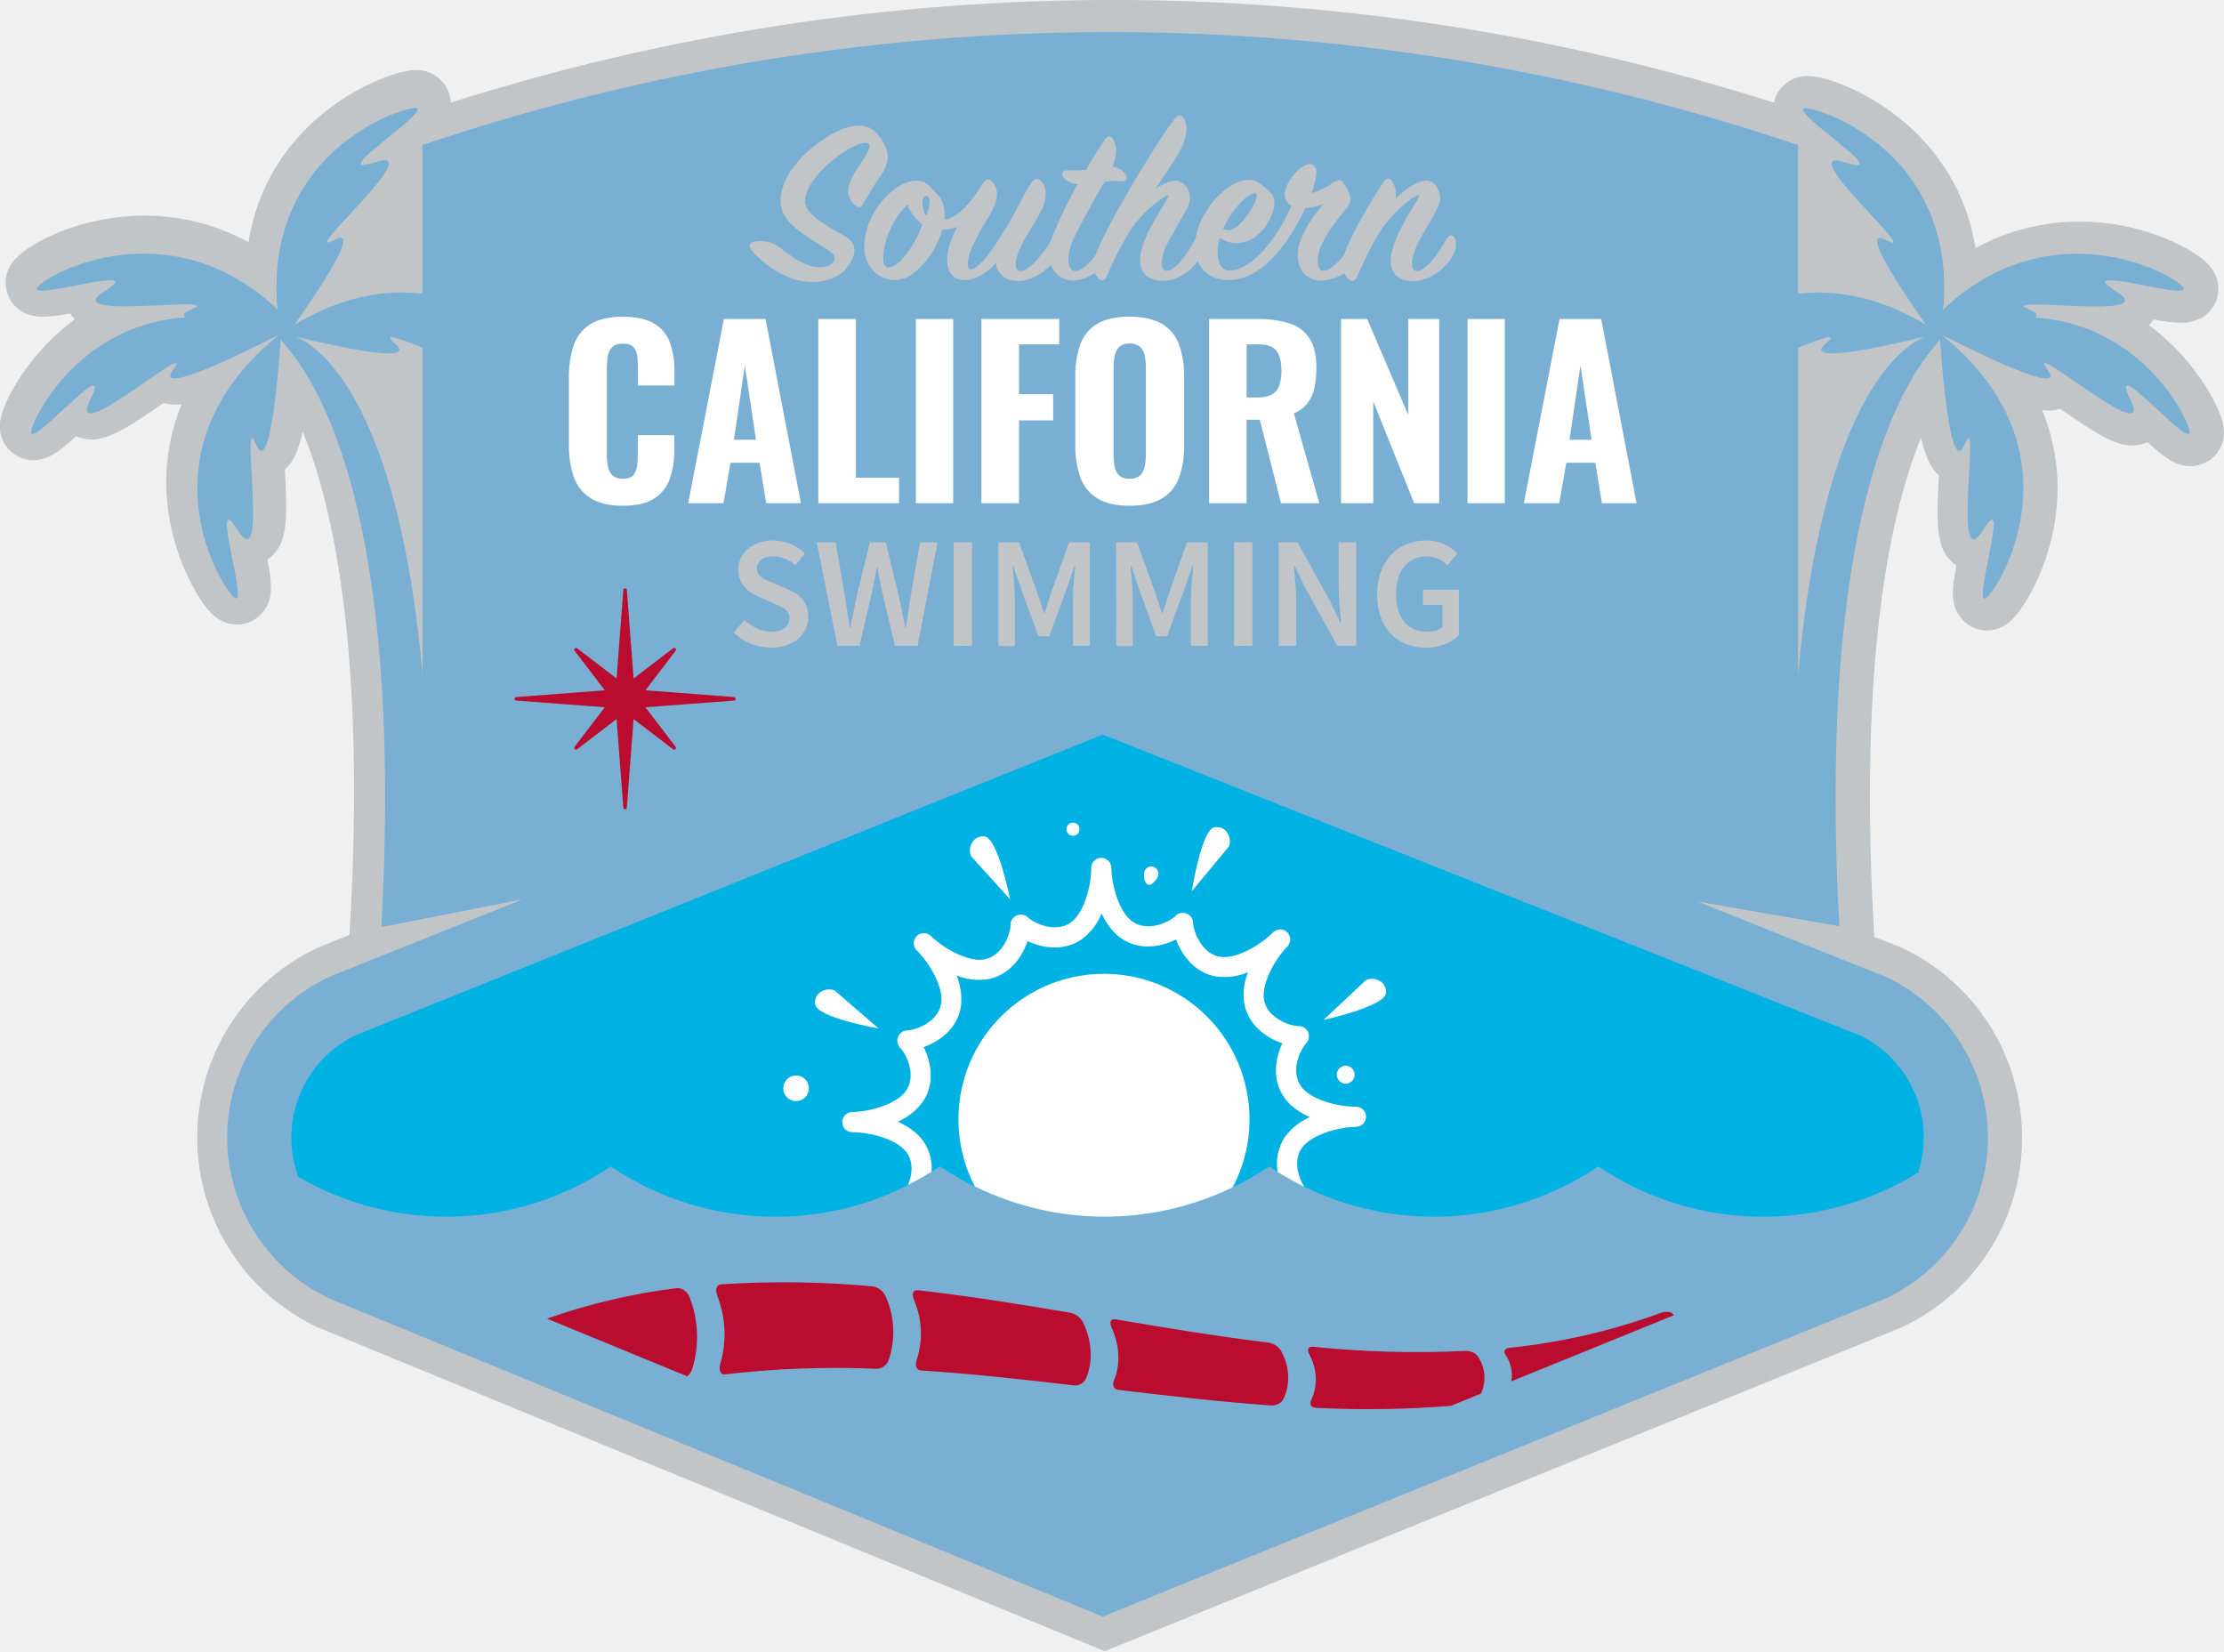
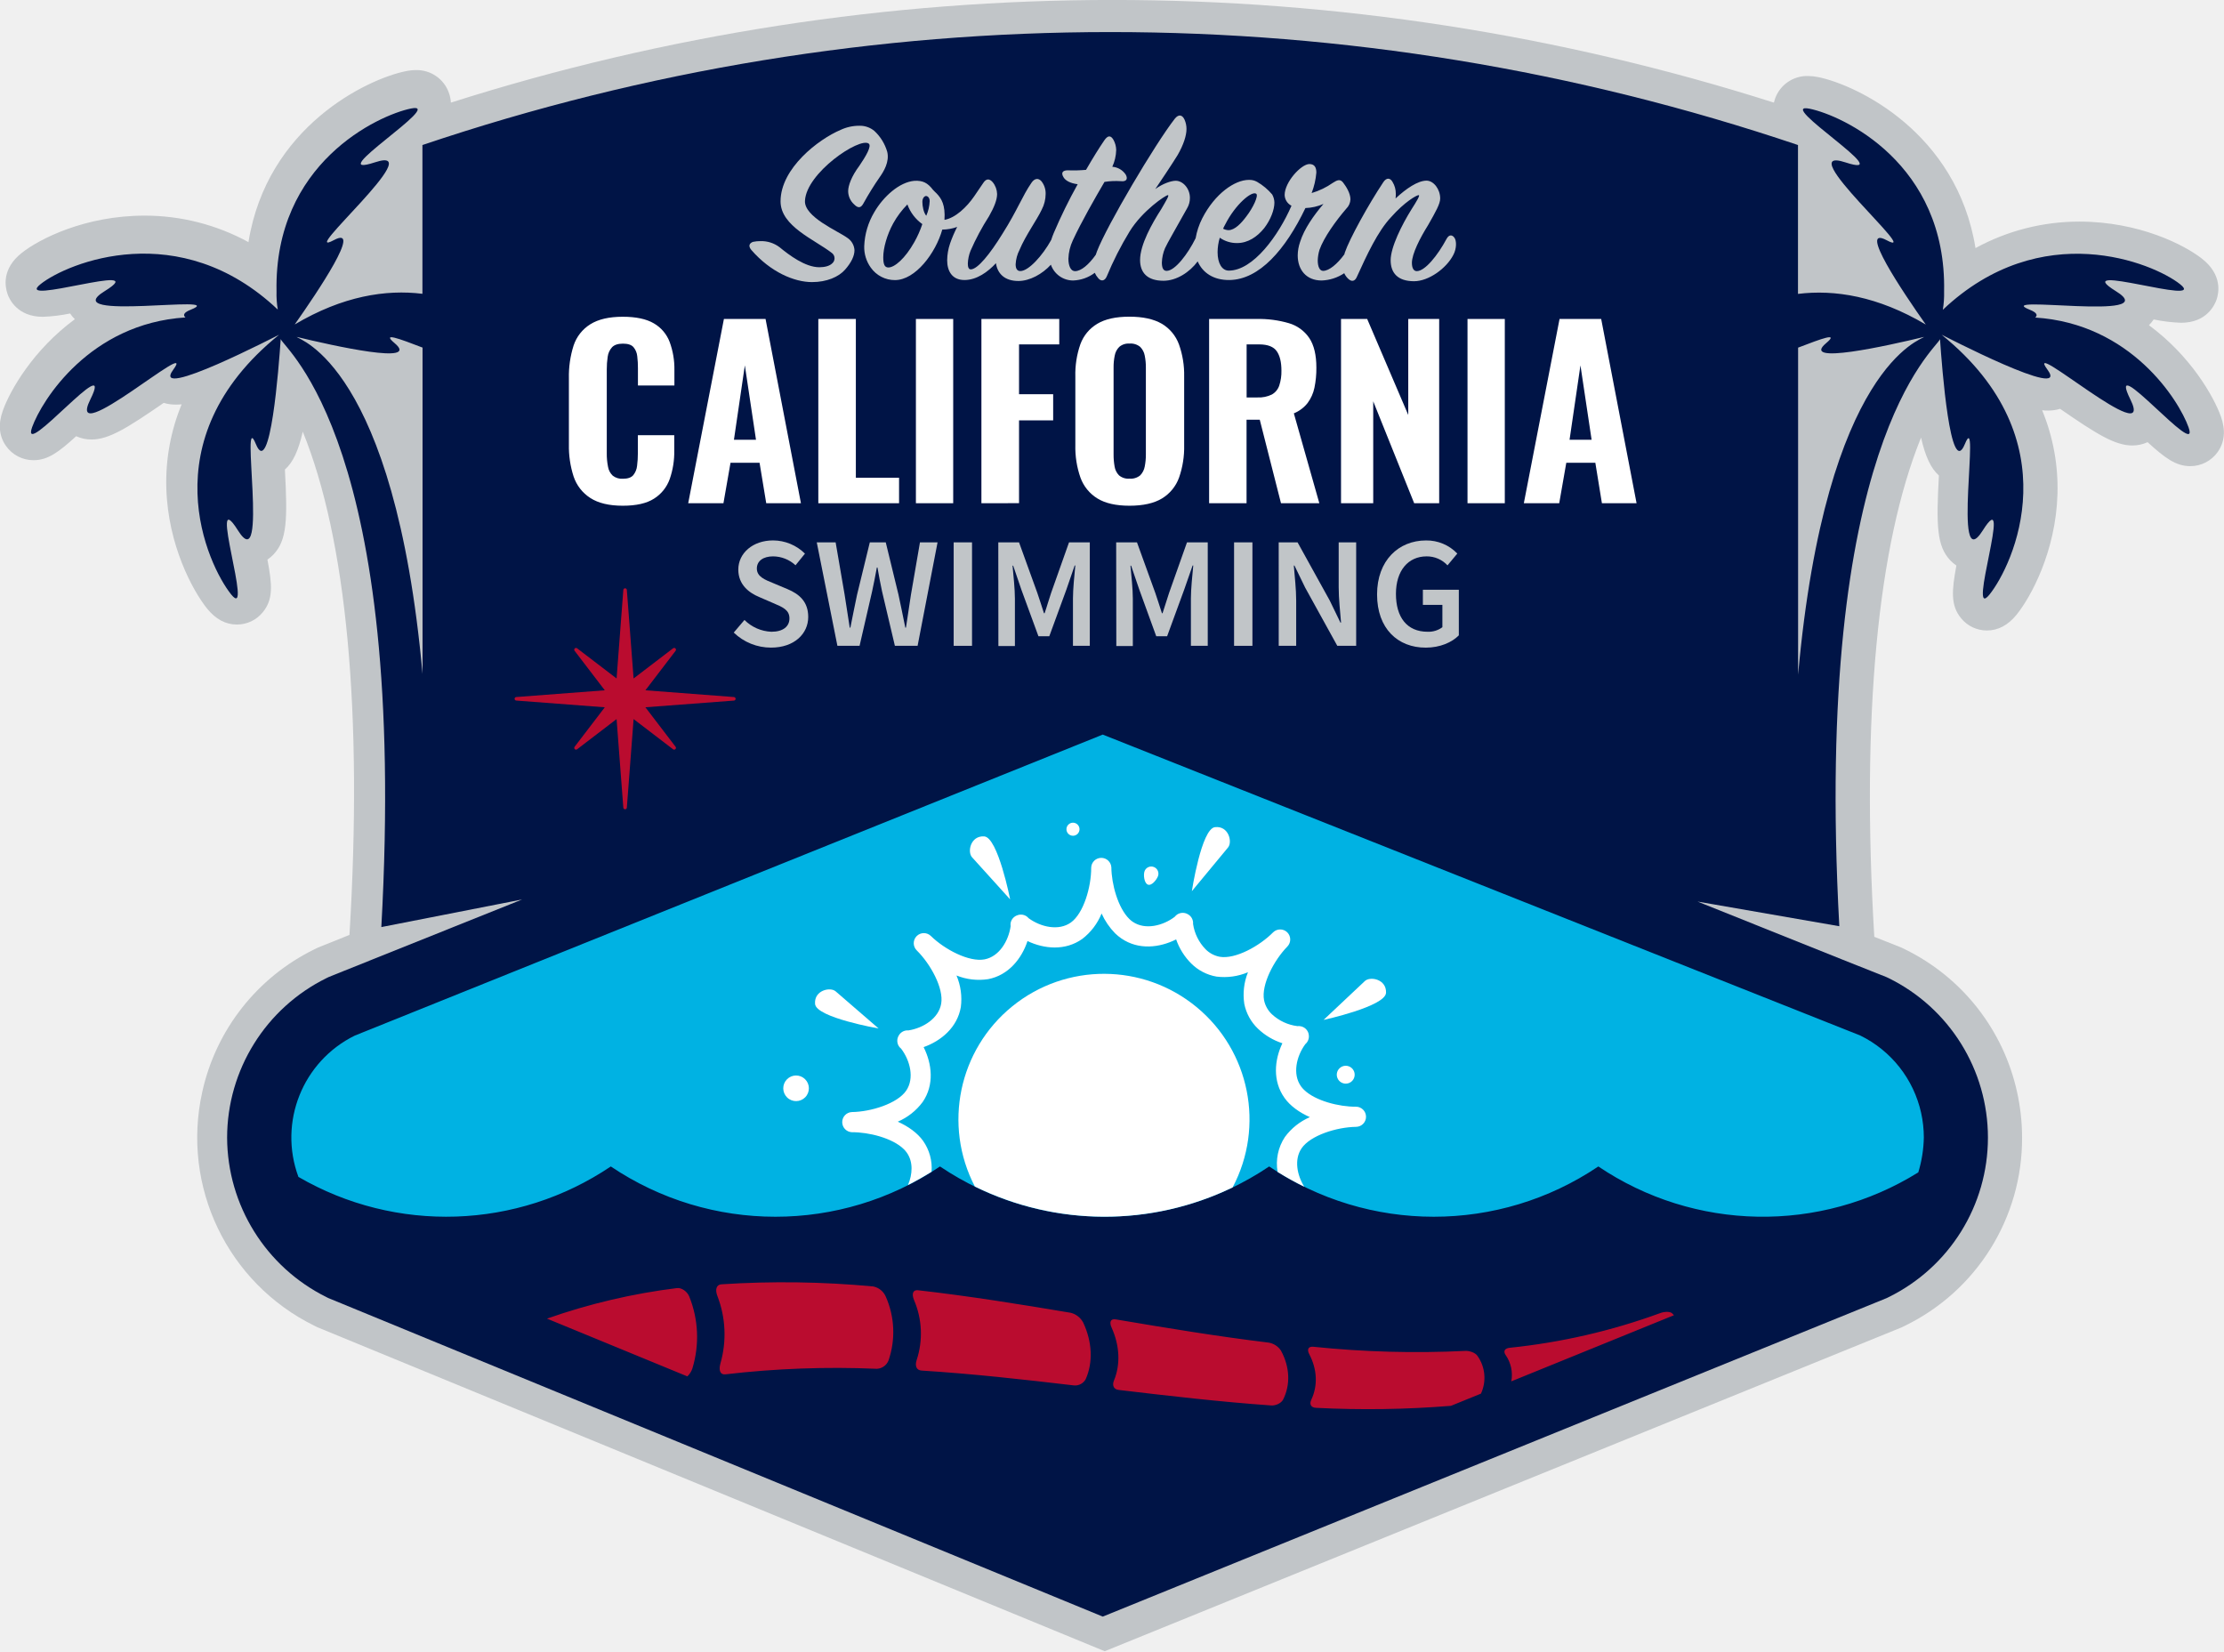
<svg xmlns="http://www.w3.org/2000/svg" viewBox="0 0 942.82 700">
  <defs>
-     <style>.cls-1{fill:#c1c5c8;}.cls-2{fill:#7aafd4;}.cls-3{fill:#fff;}.cls-4{fill:#ba0c2f;}.cls-5{fill:#00b2e3;}</style>
+     <style>.cls-1{fill:#c1c5c8;}.cls-2{fill:#001446;}.cls-3{fill:#fff;}.cls-4{fill:#ba0c2f;}.cls-5{fill:#00b2e3;}</style>
  </defs>
  <g id="Layer_2" data-name="Layer 2">
    <g id="Primary">
      <path class="cls-1" d="M134.55,562.65l-1.21-.6a88.87,88.87,0,0,1-47.59-99.17,88.47,88.47,0,0,1,47.59-60.47l1.34-.66,13.47-5.42c5.72-94.17-1.25-167.79-19.8-213.34-1.79,7.95-4.17,13.1-7.57,16.06,1.13,21.21.92,29.95-4.84,36a15.15,15.15,0,0,1-2.57,2.18c2.06,10.79,2.5,16.91-2,22.35a14.09,14.09,0,0,1-10.93,5.18c-4.79,0-9-2.27-12.64-6.76-6.09-7.56-16.57-26.83-17.29-51a86.45,86.45,0,0,1,6.5-35.6,22.13,22.13,0,0,1-2.61.12,17,17,0,0,1-5-.73c-15.63,10.79-23.31,15.53-30.62,15.53a15.53,15.53,0,0,1-6.49-1.4c-7.43,6.77-12,10.17-18.12,10.17a14.22,14.22,0,0,1-11.6-6c-3-4.21-3.42-9.28-1.35-15.06,3.08-8.62,12.87-25.72,30.51-38.71a13.17,13.17,0,0,1-2-2.43,68.38,68.38,0,0,1-11.57,1.41c-10.8,0-14.23-7.47-15-9.76-1-3-2.5-10.55,6.06-17.33,7.41-5.87,26.72-15.8,52.11-15.8a91.68,91.68,0,0,1,44,11.23c7.91-49.12,50.49-69.16,66.59-72.44a21.7,21.7,0,0,1,4.41-.49,14.46,14.46,0,0,1,13.92,9.5,15.32,15.32,0,0,1,.9,4.29,925.33,925.33,0,0,1,560.85,0c.14-.58.32-1.17.53-1.78a14.46,14.46,0,0,1,13.93-9.5,22.36,22.36,0,0,1,4.4.48C787,36,829.57,56.06,837.47,105.17a91.68,91.68,0,0,1,44-11.23c25.39,0,44.71,9.93,52.12,15.81,8.55,6.77,7.08,14.37,6.06,17.32-.8,2.29-4.24,9.76-15,9.76A68.37,68.37,0,0,1,913,135.42a14,14,0,0,1-2,2.44c17.63,13,27.41,30.08,30.5,38.7,2.07,5.78,1.61,10.85-1.35,15.05a14.19,14.19,0,0,1-11.6,6c-6.11,0-10.69-3.39-18.12-10.16a15.48,15.48,0,0,1-6.48,1.4h0c-7.31,0-15-4.74-30.62-15.54a17,17,0,0,1-5,.74,20.3,20.3,0,0,1-2.6-.13,86.46,86.46,0,0,1,6.49,35.61c-.71,24.18-11.2,43.45-17.29,51-3.6,4.48-7.85,6.75-12.64,6.75a14.09,14.09,0,0,1-10.92-5.18c-4.46-5.44-4-11.56-2-22.35a15.55,15.55,0,0,1-2.57-2.18c-5.76-6.08-6-14.81-4.84-36-3.4-3-5.78-8.11-7.57-16.07C796,230.78,789,303.79,794.57,397.14l11.48,4.56,1.42.69a88.45,88.45,0,0,1,47.62,60.53,89.54,89.54,0,0,1,2.13,19.31,88.34,88.34,0,0,1-49.73,79.83l-1.28.63L468.33,700Z" />
      <path class="cls-2" d="M927.79,181.14c-4.12-11.55-24.52-43.95-65-46.52,1.17-1,.67-2.12-2.29-3.3-17.06-6.81,57.74,5.28,36.51-7.87s39.57,6.78,27.15-3c-11.33-9-58.84-28.59-100.54,10.88a40.58,40.58,0,0,0,.54-7.76c1.09-54.37-43.14-74.65-57-77.48-15.52-3.17,38.88,30.51,15.15,22.74s33.67,41.67,17.48,33c-12.34-6.6,6.78,21.82,16.61,35.76-20.38-12.07-38.68-14.91-54.18-13V61.48a911.58,911.58,0,0,0-583.14,0v63.07c-15.49-1.91-33.78.92-54.14,13,9.82-13.94,28.94-42.36,16.61-35.76-16.2,8.67,41.22-40.78,17.48-33S189.75,42.87,174.23,46c-13.84,2.83-58.06,23.11-57,77.48a39.69,39.69,0,0,0,.53,7.76C76.1,91.81,28.59,111.42,17.26,120.4c-12.42,9.83,48.38-10.11,27.15,3s53.56,1.06,36.51,7.87c-3,1.18-3.46,2.29-2.3,3.3-40.45,2.57-60.85,35-65,46.52C8.31,196.05,49.35,147,38.29,169.36s46-27.44,35.15-12.63c-10.06,13.7,44.86-14.9,44.89-14.83C63,186.58,88.14,239.75,98,252s-10.44-48.31,2.86-27.17.69-53.57,7.62-36.56c6.09,14.95,9.73-32.75,10.52-44.53,1.66,4.42,54,44.38,42.66,249.27l59.69-11.7L146,411.51l0,0-6.7,2.7-.9.44a75.5,75.5,0,0,0-42.12,67.62,75.83,75.83,0,0,0,42.12,67.62l.81.4L467.49,685.32l332.28-135,.86-.42a75.36,75.36,0,0,0,0-135.26l-1-.46-19.1-7.59h0L719.64,382.2l60.1,10.45c-11.21-204.56,41-244.46,42.69-248.88.79,11.78,4.42,59.48,10.51,44.53,6.93-17-5.68,57.7,7.62,36.56s-7.06,39.52,2.86,27.17,35-65.45-20.31-110.13c0-.07,54.95,28.53,44.89,14.83-10.88-14.81,46.2,35,35.14,12.63S933.13,196.05,927.79,181.14ZM179.13,285.69c-11.89-131.14-52.75-141.8-53.39-142.87,15.57,3.76,52.76,12.06,41.55,2.65-5.67-4.77,1.87-1.94,11.84,1.88Zm583.14.33V147.37c10-3.83,17.55-6.67,11.88-1.9-11.22,9.41,26,1.11,41.55-2.65C815.05,143.89,774.12,154.57,762.27,286Z" />
      <path class="cls-3" d="M264,214.39q-8.67,0-13.74-3.28a17.29,17.29,0,0,1-7.09-9.11,41.55,41.55,0,0,1-2-13.55V160.39a42.89,42.89,0,0,1,2-13.93,16.86,16.86,0,0,1,7.09-9q5.07-3.18,13.74-3.18c5.6,0,10,.93,13.17,2.79A15.38,15.38,0,0,1,283.9,145a32.94,32.94,0,0,1,2,11.86v6.56H270.44v-7.33a40.34,40.34,0,0,0-.29-5.06,7,7,0,0,0-1.59-3.86c-.86-1-2.36-1.49-4.48-1.49s-3.66.51-4.63,1.54a7.4,7.4,0,0,0-1.83,4,35,35,0,0,0-.39,5.45v35.49a27.67,27.67,0,0,0,.53,5.73,6.7,6.7,0,0,0,2,3.76,6.31,6.31,0,0,0,4.29,1.31c2.06,0,3.52-.5,4.39-1.5a7.49,7.49,0,0,0,1.64-4,40.64,40.64,0,0,0,.33-5.3V184.5h15.43V191a34.91,34.91,0,0,1-1.93,12.1,16.23,16.23,0,0,1-6.65,8.29Q272.56,214.4,264,214.39Z" />
      <path class="cls-3" d="M291.75,213.33l15.14-78.11h17.65l15,78.11H324.83L322,196.17H309.69l-3,17.16Zm19.39-26.9h9.35l-4.73-31.54Z" />
      <path class="cls-3" d="M346.91,213.33V135.22h15.91v67.31h18.32v10.8Z" />
      <path class="cls-3" d="M388.28,213.33V135.22h15.81v78.11Z" />
      <path class="cls-3" d="M416.05,213.33V135.22h33V146H432v21.12h14.47v11.09H432v35.1Z" />
      <path class="cls-3" d="M478.82,214.39q-8.58,0-13.59-3.08a17.21,17.21,0,0,1-7.19-8.83,39,39,0,0,1-2.17-13.74V159.62A38.59,38.59,0,0,1,458,145.93a16.71,16.71,0,0,1,7.19-8.68q5-3,13.59-3t13.75,3A16.89,16.89,0,0,1,499.8,146,38.28,38.28,0,0,1,502,159.62v29.12a39,39,0,0,1-2.17,13.74,17.14,17.14,0,0,1-7.23,8.83Q487.5,214.39,478.82,214.39Zm0-11.47a6.36,6.36,0,0,0,4.54-1.4,7.13,7.13,0,0,0,1.93-3.76,25.52,25.52,0,0,0,.48-5.07V155.76a24.63,24.63,0,0,0-.48-5,7,7,0,0,0-1.93-3.71,6.32,6.32,0,0,0-4.54-1.4,6,6,0,0,0-4.33,1.4,6.91,6.91,0,0,0-1.93,3.71,23.94,23.94,0,0,0-.48,5v36.93a28.09,28.09,0,0,0,.43,5.07,6.8,6.8,0,0,0,1.88,3.76A6.16,6.16,0,0,0,478.82,202.92Z" />
      <path class="cls-3" d="M512.58,213.33V135.22h20.24A45.22,45.22,0,0,1,546.37,137a15.8,15.8,0,0,1,8.68,6.31c2,3,3,7.2,3,12.54a40.21,40.21,0,0,1-.82,8.53,16.5,16.5,0,0,1-2.89,6.46,14.28,14.28,0,0,1-5.84,4.39l10.8,38.09H543.05l-9-35.39h-5.6v35.39Zm15.9-44.84h4.63a12.49,12.49,0,0,0,6.08-1.25,6.88,6.88,0,0,0,3.13-3.81,18.88,18.88,0,0,0,.92-6.32q0-5.4-2-8.24T533.89,146h-5.41Z" />
      <path class="cls-3" d="M568.5,213.33V135.22h11.09L597,175.91V135.22h13.11v78.11h-10.6l-17.36-43.2v43.2Z" />
      <path class="cls-3" d="M622.12,213.33V135.22h15.81v78.11Z" />
      <path class="cls-3" d="M646,213.33l15.14-78.11h17.65l15,78.11H679.1l-2.79-17.16H664l-3,17.16Zm19.38-26.9h9.35L670,154.89Z" />
      <path class="cls-1" d="M311.06,268.16l4.54-5.34a17.17,17.17,0,0,0,11.42,5c4.94,0,7.65-2.24,7.65-5.66,0-3.61-2.83-4.77-6.81-6.46l-6-2.6c-4.32-1.8-8.87-5.22-8.87-11.63,0-7,6.17-12.37,14.73-12.37a19.23,19.23,0,0,1,13.53,5.6l-4,4.93a14.15,14.15,0,0,0-9.53-3.77c-4.16,0-6.87,1.95-6.87,5.15,0,3.45,3.34,4.73,7,6.22l5.92,2.48c5.22,2.17,8.86,5.47,8.86,11.83,0,7.11-5.9,13-15.75,13A22.62,22.62,0,0,1,311.06,268.16Z" />
      <path class="cls-1" d="M346.25,229.92h8l3.81,22.16c.71,4.67,1.46,9.33,2.17,14h.27c.91-4.67,1.88-9.37,2.84-14l5.4-22.16h6.76l5.39,22.16c1,4.55,1.93,9.29,2.9,14h.27c.71-4.71,1.41-9.41,2.12-14L390,229.92h7.46L389,273.78h-9.63l-5.45-23.1q-1.08-5.1-1.93-10.09h-.27q-.9,5-2,10.09l-5.32,23.1H355Z" />
      <path class="cls-1" d="M404.29,229.92h7.78v43.86h-7.78Z" />
      <path class="cls-1" d="M423.21,229.92H432l7.75,21.43c1,2.79,1.85,5.75,2.82,8.62h.27c1-2.87,1.79-5.83,2.76-8.62l7.59-21.43H462v43.86h-7.14V253.72c0-4.06.61-9.89,1-14h-.27L452.05,250l-7.22,19.71h-4.61L433,250l-3.48-10.2h-.27c.37,4.07,1,9.9,1,14v20.06h-7Z" />
      <path class="cls-1" d="M473.18,229.92H482l7.76,21.43c1,2.79,1.85,5.75,2.82,8.62h.26c1-2.87,1.8-5.83,2.77-8.62l7.59-21.43H512v43.86h-7.14V253.72c0-4.06.62-9.89,1-14h-.27L502,250l-7.22,19.71h-4.62L483,250l-3.49-10.2h-.27c.38,4.07,1,9.9,1,14v20.06h-7Z" />
      <path class="cls-1" d="M523.16,229.92h7.78v43.86h-7.78Z" />
      <path class="cls-1" d="M542.08,229.92h8l13.63,24.65,4.54,9.37h.26c-.37-4.54-1-10.09-1-15V229.92h7.41v43.86h-8l-13.63-24.69-4.53-9.33h-.27c.37,4.65,1,9.93,1,14.81v19.21h-7.4Z" />
      <path class="cls-1" d="M583.78,252c0-14.36,9.09-22.89,20.76-22.89a18,18,0,0,1,13.26,5.56l-4.16,5a11.91,11.91,0,0,0-8.86-3.81c-7.78,0-13,6-13,15.89s4.64,16.07,13.44,16.07a9.83,9.83,0,0,0,6.25-1.93v-9.47H603.2V250h15.24v19.34c-2.92,3-8,5.21-14,5.21C592.6,274.59,583.78,266.51,583.78,252Z" />
      <path class="cls-1" d="M376.13,64.38a19.42,19.42,0,0,0-5.48-8.89,9.55,9.55,0,0,0-6.31-2.18,18.52,18.52,0,0,0-8,1.76c-9.31,3.93-25.44,16.24-25.44,30.3,0,10.55,14.37,16.13,21.82,21.92a2.82,2.82,0,0,1,.1,4.34c-1.13,1.14-3.2,1.66-5.48,1.66-6,0-12.82-5.17-16.85-8.48a12.77,12.77,0,0,0-8.07-2.59,14.37,14.37,0,0,0-3.2.31c-1.45.52-2.17,1.66-.73,3.41,8.17,9.41,18.2,13.65,25.75,13.65,6.2,0,11.27-2.17,14-5.27s4-5.89,4-8.27a6.71,6.71,0,0,0-3.1-5.27c-4-2.9-18.2-8.79-17.89-15.62.52-11.89,23.16-27.09,27-24.3,1.45,1-1.34,5.59-3.93,9.41-3.41,4.55-4.76,8.48-4.76,10.76a7.64,7.64,0,0,0,2.49,5.58c2,2.07,3.1,1.24,4-.41A127,127,0,0,1,373,75C374.58,72.75,377.16,68.62,376.13,64.38Z" />
      <path class="cls-1" d="M616.64,100.88c-.93-1.45-2.38-1.55-3.41.41-3.72,6.93-9.1,13.65-12.62,13.65-1.34,0-2.06-1.34-2.06-3.51,0-3.83,3.51-10.65,6.82-15.93,3.31-5.79,5.17-9.1,5.17-11.37,0-3.93-2.79-7.55-5.79-7.55-3.72,0-8.69,3.41-13.13,7.55a13.68,13.68,0,0,0,.1-2.07,9.35,9.35,0,0,0-1.34-4.86c-1-1.86-2.59-2-3.93,0-6.41,9.62-14.37,24.09-16.34,29.88-.08.26-.14.5-.2.75-3,4.11-6.48,7-9,7-1.45,0-2.28-1.76-2.28-4.45a17.15,17.15,0,0,1,.73-4.45c1.86-5.27,6.92-12.3,11.37-17.47a5.81,5.81,0,0,0,1.76-3.93c0-2.58-1.76-5.38-3.1-7.13s-2.69-.93-4.35.1a30.76,30.76,0,0,1-9,4.34,31.15,31.15,0,0,0,2-8.68c0-2.28-.82-3.62-3-3.62-3.51.1-10.44,7.65-10.44,13.13a5.3,5.3,0,0,0,2.9,4.55c-5.48,12.61-16.24,27.5-26.58,27.5-2.89,0-4.75-3.1-4.75-7.85a21.81,21.81,0,0,1,.93-6.1,12.52,12.52,0,0,0,7.34,2.27c4.55,0,8.48-2.59,11.48-6.31,2.79-3.62,4.34-7.86,4.34-10.85a7.37,7.37,0,0,0-.93-3.42,24.29,24.29,0,0,0-6.41-5.37,6.6,6.6,0,0,0-3.52-.83c-5.89,0-14.37,5.79-19.75,16.34a29.65,29.65,0,0,0-2.79,8.41.75.75,0,0,0-.1.17c-3.11,6.31-8.59,13.65-12.21,13.65-1.44,0-2-1.35-2-3.52a16.8,16.8,0,0,1,1.34-6.1c1.14-2.48,3.73-6.82,9.41-17a8.48,8.48,0,0,0,1.14-4.34c0-4-3-7.24-6-7.24-2,0-5.58,1.24-8.68,3.52,1-1.45,7.44-11.07,9.51-14.48,2.48-4.34,3.72-8.17,3.72-11a9.64,9.64,0,0,0-.82-3.93c-.93-2.07-2.49-2.48-4.14-.41-8.38,10.75-28.85,45.39-33,56.25-.19.5-.36,1-.5,1.43-2.93,4.12-6.16,6.94-8.81,6.94-1.76,0-2.79-2.17-2.79-5.27a19.62,19.62,0,0,1,1.86-7.75c3.62-7.86,9.51-18.1,13.44-24.82a31.13,31.13,0,0,1,6.83-.31c2.48.31,3.2-.93,2.17-2.79a7.46,7.46,0,0,0-5.69-3.31,18.21,18.21,0,0,0,1.65-7.14,9.31,9.31,0,0,0-1.13-4.23c-1.14-2-2.38-2.07-3.93.2C465.78,63,463.61,66.45,460.4,72a59.05,59.05,0,0,1-7.44.21c-2.38-.11-3.41.93-2,3.1.83,1.24,2.69,2.38,5.9,2.79a216.1,216.1,0,0,0-10.14,20.68c-.43,1-.78,2-1.07,2.92-3.74,6.77-9.65,13.21-13.09,13.21-1.35,0-2-1-2-2.89a15,15,0,0,1,1.66-6.11c2.48-6,7.44-12.82,9.41-17.06a14.46,14.46,0,0,0,1.65-6.61,8.33,8.33,0,0,0-1.76-5.38c-1.34-1.55-3-1.24-4.24.62-3.82,5.48-6,11.68-12.3,21.61-5.28,8.58-10.55,15.1-13.44,15.1-.93,0-1.25-1-1.25-2.48a16.25,16.25,0,0,1,1.14-5.38,104.49,104.49,0,0,1,7.86-14.68c2.17-3.83,3.41-6.93,3.41-9.41a8.27,8.27,0,0,0-1.86-5q-2.17-2.47-4,.31L413,83.2c-3.2,4.65-8,9.2-12.61,10,.41-6.31-1.24-9-3.31-11.17-.52-.52-1-.93-1.55-1.55-2.28-3-4.34-4-7.86-3.83-6.41.52-13.23,6.72-17.06,13.34a30.41,30.41,0,0,0-4.24,14.37,14.85,14.85,0,0,0,2.79,9.1,12.49,12.49,0,0,0,10.24,5.28c8.68,0,17.27-11.48,20.06-21.41a19,19,0,0,0,6.31-1.13,54,54,0,0,0-3,7,22.93,22.93,0,0,0-1.24,7.13c0,4.45,2,8.38,7.34,8.38,5.17,0,9.92-3.42,13.34-7.14.62,4.34,3.62,7.55,9.51,7.55,4.81,0,10.15-2.92,13.78-6.91a10,10,0,0,0,9.38,6.7,16.17,16.17,0,0,0,9.23-3.26,8.43,8.43,0,0,0,1.42,2.23c1.24,1.55,2.79,1.24,3.62-.62a138.66,138.66,0,0,1,9.72-19.13c5.48-8.89,15.3-15.41,16.23-15.41.73,0-.82,2.49-2.79,5.9-3.93,6.1-9,15.09-9,21.61,0,5.37,3.1,8.79,9.92,8.79,5.5,0,11.06-3.57,14.5-8.21,2.09,4.8,6.71,8,13.53,7.9,12.61-.21,23.67-12.83,32.15-30.51a20.66,20.66,0,0,0,7.65-1.75c-4.13,4.86-8.16,10.54-9.92,16.13a17.79,17.79,0,0,0-1,5.68c0,6.1,3.62,10.65,10.14,10.65a18.34,18.34,0,0,0,9.58-3.09,7.52,7.52,0,0,0,1.59,2.27c1.65,1.65,3,1,3.72-.62,4.24-9.31,8.89-19.44,14.58-25.44,5.68-6.41,10.75-9.31,11.68-9.31.72,0-.93,2.69-3.1,6.1-4,6.41-8.79,15.93-8.79,21.51,0,5.38,3,8.89,9.93,8.89,6.2,0,13.75-5.48,16.64-11.16C617.57,105.32,617.47,102.12,616.64,100.88Zm-97.2-5.79c4.24-8.38,11.27-14.37,13.14-12.93,1,.83-1.35,5.9-4.24,9.62-2.07,2.79-4.86,5.79-7.55,5.79a5.09,5.09,0,0,1-2.28-.62A16.43,16.43,0,0,1,519.44,95.09Zm-131.83,7.55c-3.93,7-8.38,10.75-11,10.75-1.66,0-2.17-1.45-2.17-4.34,0-3.83,1.55-9.52,4.23-14.38a36.81,36.81,0,0,1,6-8A17.59,17.59,0,0,0,391,95,43.46,43.46,0,0,1,387.61,102.64Zm5.06-11.17c-1.13-1.34-1.65-4-1.65-5.89,0-1.66.93-2.49,1.55-2.49s1.55.62,1.55,2.18A17.19,17.19,0,0,1,392.67,91.47Z" />
      <path class="cls-4" d="M311.1,295.49l-37.49-2.86,12.8-16.74a.75.75,0,0,0-.07-1,.75.75,0,0,0-1-.06l-16.74,12.79-2.86-37.48a.75.75,0,0,0-1.5,0l-2.85,37.48-16.74-12.79a.74.74,0,0,0-.46-.16.71.71,0,0,0-.53.22.75.75,0,0,0-.07,1l12.8,16.74-37.49,2.86a.75.75,0,0,0,0,1.5l37.49,2.85-12.8,16.75a.76.76,0,0,0,.6,1.21.74.74,0,0,0,.46-.16l16.74-12.8,2.85,37.49a.75.75,0,0,0,1.5,0l2.86-37.49,16.74,12.8a.74.74,0,0,0,.46.16.79.79,0,0,0,.53-.22.75.75,0,0,0,.07-1l-12.8-16.75L311.1,297a.75.75,0,0,0,0-1.5Z" />
      <path class="cls-5" d="M814.42,471.76A48.09,48.09,0,0,0,788.66,439L467.49,311.41,150.43,439a48.16,48.16,0,0,0-23.92,59.92,124.77,124.77,0,0,0,132.43-4.43,124.84,124.84,0,0,0,139.55,0h0a124.84,124.84,0,0,0,139.55,0,124.83,124.83,0,0,0,139.54,0h0A124.79,124.79,0,0,0,813.22,497a54.31,54.31,0,0,0,2.35-14.79A48.54,48.54,0,0,0,814.42,471.76Z" />
      <path class="cls-5" d="M126.51,498.93h0v0Z" />
      <path class="cls-3" d="M486.59,375c1.55.66,3.61-1.89,4.26-3.43a3,3,0,0,0-5.59-2.39C484.6,370.77,485.05,374.38,486.59,375Z" />
      <path class="cls-3" d="M515.08,350.65c-5.76.6-9.82,27.15-9.82,27.15s13.42-16.18,15.36-18.55S520.84,350,515.08,350.65Z" />
      <path class="cls-3" d="M587.58,420.86c.24-5.78-6.7-7.06-8.94-5s-17.54,16.51-17.54,16.51S587.34,426.65,587.58,420.86Z" />
      <path class="cls-3" d="M522.55,503.37A61.7,61.7,0,1,0,413.27,503,124.67,124.67,0,0,0,522.55,503.37Z" />
      <path class="cls-3" d="M567.79,452.94a3.79,3.79,0,1,0,5.35-.06A3.78,3.78,0,0,0,567.79,452.94Z" />
      <path class="cls-3" d="M341.36,465.16a5.43,5.43,0,1,0-7.68.08A5.43,5.43,0,0,0,341.36,465.16Z" />
      <path class="cls-3" d="M372.47,436s-15.89-13.76-18.22-15.75-9.21-.42-8.72,5.36S372.47,436,372.47,436Z" />
      <path class="cls-3" d="M456.83,353.49a2.77,2.77,0,1,0-3.92,0A2.78,2.78,0,0,0,456.83,353.49Z" />
      <path class="cls-3" d="M428.23,381.28s-5.18-26.35-11-26.71-7.2,6.55-5.17,8.83S428.23,381.28,428.23,381.28Z" />
      <path class="cls-3" d="M382,444.54c3.82,5,5.73,12.54,2.18,17.79-3.76,5.51-14.92,9-23.1,9.1a4.28,4.28,0,0,0,.08,8.55c7.06-.06,17.19,2.44,22,7.19a10.8,10.8,0,0,1,1.24,1.44c2.8,3.93,2.46,9.22.52,13.77q5.1-2.58,10-5.65a20.07,20.07,0,0,0-3.59-13.08c-2.4-3.38-6.33-6.17-10.74-8.14a25.71,25.71,0,0,0,10.58-8.38c5-7.29,3.91-16.21.38-23.23,7.39-2.61,14.3-8.33,15.78-17a25.75,25.75,0,0,0-1.84-13.36,25.6,25.6,0,0,0,13.4,1.55c8.66-1.65,14.23-8.7,16.7-16.15,7.08,3.36,16,4.21,23.2-.89A25.81,25.81,0,0,0,467,387.26a29.15,29.15,0,0,0,5.73,8.4,20.32,20.32,0,0,0,2.65,2.17c7.3,5,16.21,3.93,23.22.41a26.86,26.86,0,0,0,6.4,10.21A20,20,0,0,0,515.69,414a25.94,25.94,0,0,0,13.36-1.84,25.68,25.68,0,0,0-1.56,13.39,20,20,0,0,0,5.78,10.53,27,27,0,0,0,10.37,6.18c-3.37,7.08-4.22,16,.91,23.18,2.39,3.39,6.32,6.18,10.74,8.15A25.79,25.79,0,0,0,544.71,482a20.43,20.43,0,0,0-3.09,14.83,125.1,125.1,0,0,0,11.3,6.26c-3.09-4.95-4.36-11.55-1.15-16.28,3.76-5.51,14.92-9,23.1-9.11a4.27,4.27,0,0,0-.08-8.54c-7.06.05-17.18-2.45-22-7.19a11.17,11.17,0,0,1-1.26-1.45c-3.71-5.21-1.92-12.78,1.83-17.88a5.66,5.66,0,0,0,.43-.42,4.29,4.29,0,0,0,1-3.72l0-.11a4.28,4.28,0,0,0-3.18-3.28A4.34,4.34,0,0,0,550,435a19.44,19.44,0,0,1-10.77-5,11.28,11.28,0,0,1-3.36-6c-1.25-6.54,4.17-16.9,9.9-22.76a4.28,4.28,0,0,0-.06-6h0a4.29,4.29,0,0,0-6,0c-5.76,5.84-16,11.47-22.58,10.37a11.36,11.36,0,0,1-6.09-3.24,19.45,19.45,0,0,1-5.26-10.65,3.85,3.85,0,0,0,0-.76,4.29,4.29,0,0,0-2.1-3.33l-.12-.07a4.32,4.32,0,0,0-4.49.1,4.45,4.45,0,0,0-1.07,1c-5,3.8-12.52,5.7-17.77,2.13a10,10,0,0,1-1.47-1.21c-4.86-4.76-7.55-14.82-7.62-21.87a4.28,4.28,0,0,0-8.55.07c.05,8.21-3.23,19.45-8.63,23.3-5.17,3.67-12.72,1.92-17.83-1.78a4.18,4.18,0,0,0-.64-.62,4.25,4.25,0,0,0-4-.75l-.13.05a4.25,4.25,0,0,0-2.92,3.28,4.45,4.45,0,0,0,0,1.36c-.88,6.25-4.83,12.89-11.05,14.08-6.53,1.25-16.9-4.17-22.75-9.9a4.27,4.27,0,0,0-6,6.1c5.84,5.77,11.47,16,10.36,22.57-1.06,6.28-7.66,10.38-13.9,11.35a5.08,5.08,0,0,0-.78,0A4.28,4.28,0,0,0,381,439l-.06.11a4.27,4.27,0,0,0,.15,4.45A4.06,4.06,0,0,0,382,444.54Z" />
      <path class="cls-4" d="M459.2,560.67c3.84,8.16,4.23,16.88,1.06,24a5.13,5.13,0,0,1-4.95,2.65c-21.56-2.55-43.11-4.94-64.62-6.3-2.18-.13-2.92-2-2.09-4.45a36,36,0,0,0-1.13-25.48c-1.06-2.57-.47-4.37,1.71-4.12,21.56,2.44,43.16,5.92,64.76,9.56A8.24,8.24,0,0,1,459.2,560.67Zm78.56,8.49c-21.56-2.61-43.17-6.19-64.77-9.84-2.2-.37-2.79,1.16-1.75,3.49,3.46,7.64,3.81,15.7,1,22.43-.85,2.07-.11,3.79,2.08,4,21.56,2.56,43.11,5.05,64.62,6.57,1.83.13,4.19-.93,5-2.47,3.2-6.34,2.87-13.87-.92-20.82A7.82,7.82,0,0,0,537.76,569.16Zm171.88-11.6a8.7,8.7,0,0,0-.85-.87c-.88-.77-3.28-.7-5.07,0A264.1,264.1,0,0,1,640,571.36c-2.16.23-2.77,1.49-1.76,3a14.87,14.87,0,0,1,2.45,11.23Zm-339.45-12.2a406.06,406.06,0,0,0-64.37-.91c-2.18.16-2.74,2.31-1.68,5A44.9,44.9,0,0,1,305.41,578c-.82,2.9-.07,4.89,2.1,4.62a402.86,402.86,0,0,1,64.23-2.35,5.58,5.58,0,0,0,4.91-3.48,37,37,0,0,0-1.2-27.25A7.4,7.4,0,0,0,370.19,545.36Zm251,27.32a424.47,424.47,0,0,1-64.41-1.75c-2.19-.21-2.79,1.14-1.76,3.12,3.4,6.44,3.7,13.39.86,19.38-.86,1.83-.14,3.29,2,3.39a435.14,435.14,0,0,0,57.22-.85l12.72-5.17a16,16,0,0,0-1.52-16.06C625.43,573.46,623,572.58,621.17,572.68ZM287,546.05A262.85,262.85,0,0,0,231.88,559l59.5,24.48a7.9,7.9,0,0,0,2.16-3.41,45.8,45.8,0,0,0-1.35-30.46C291.25,547.33,288.78,545.82,287,546.05Z" />
    </g>
  </g>
</svg>
